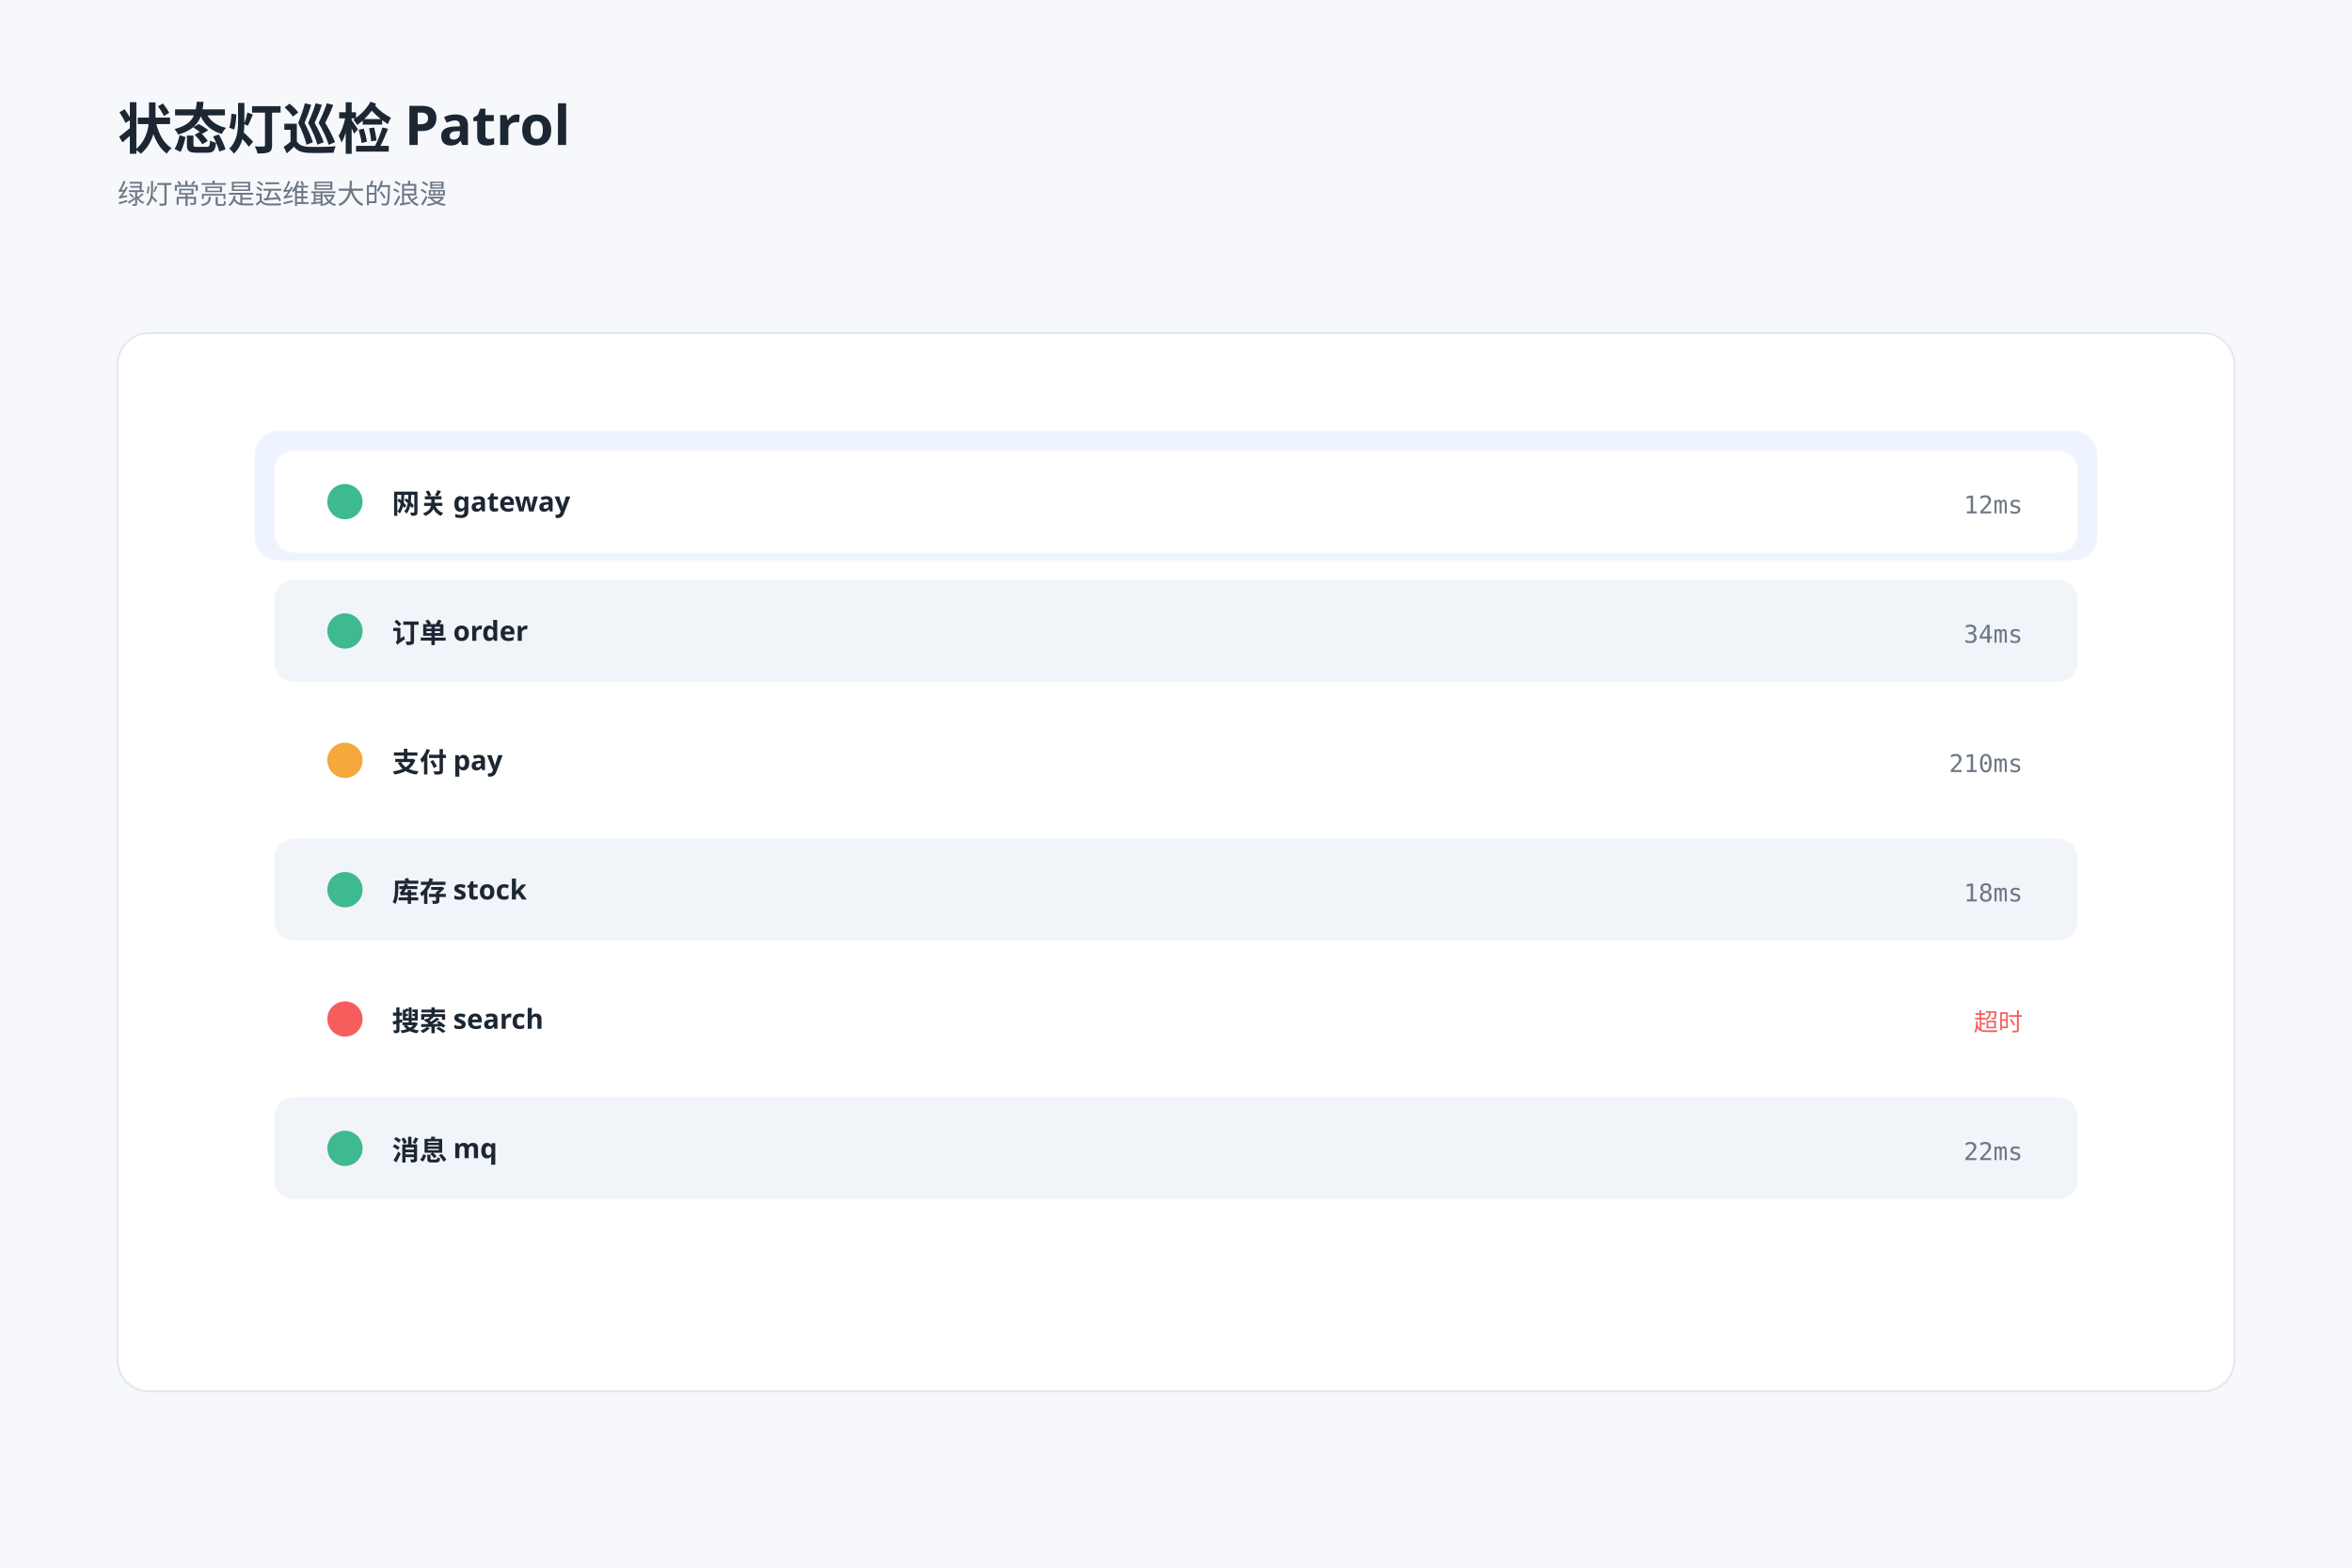
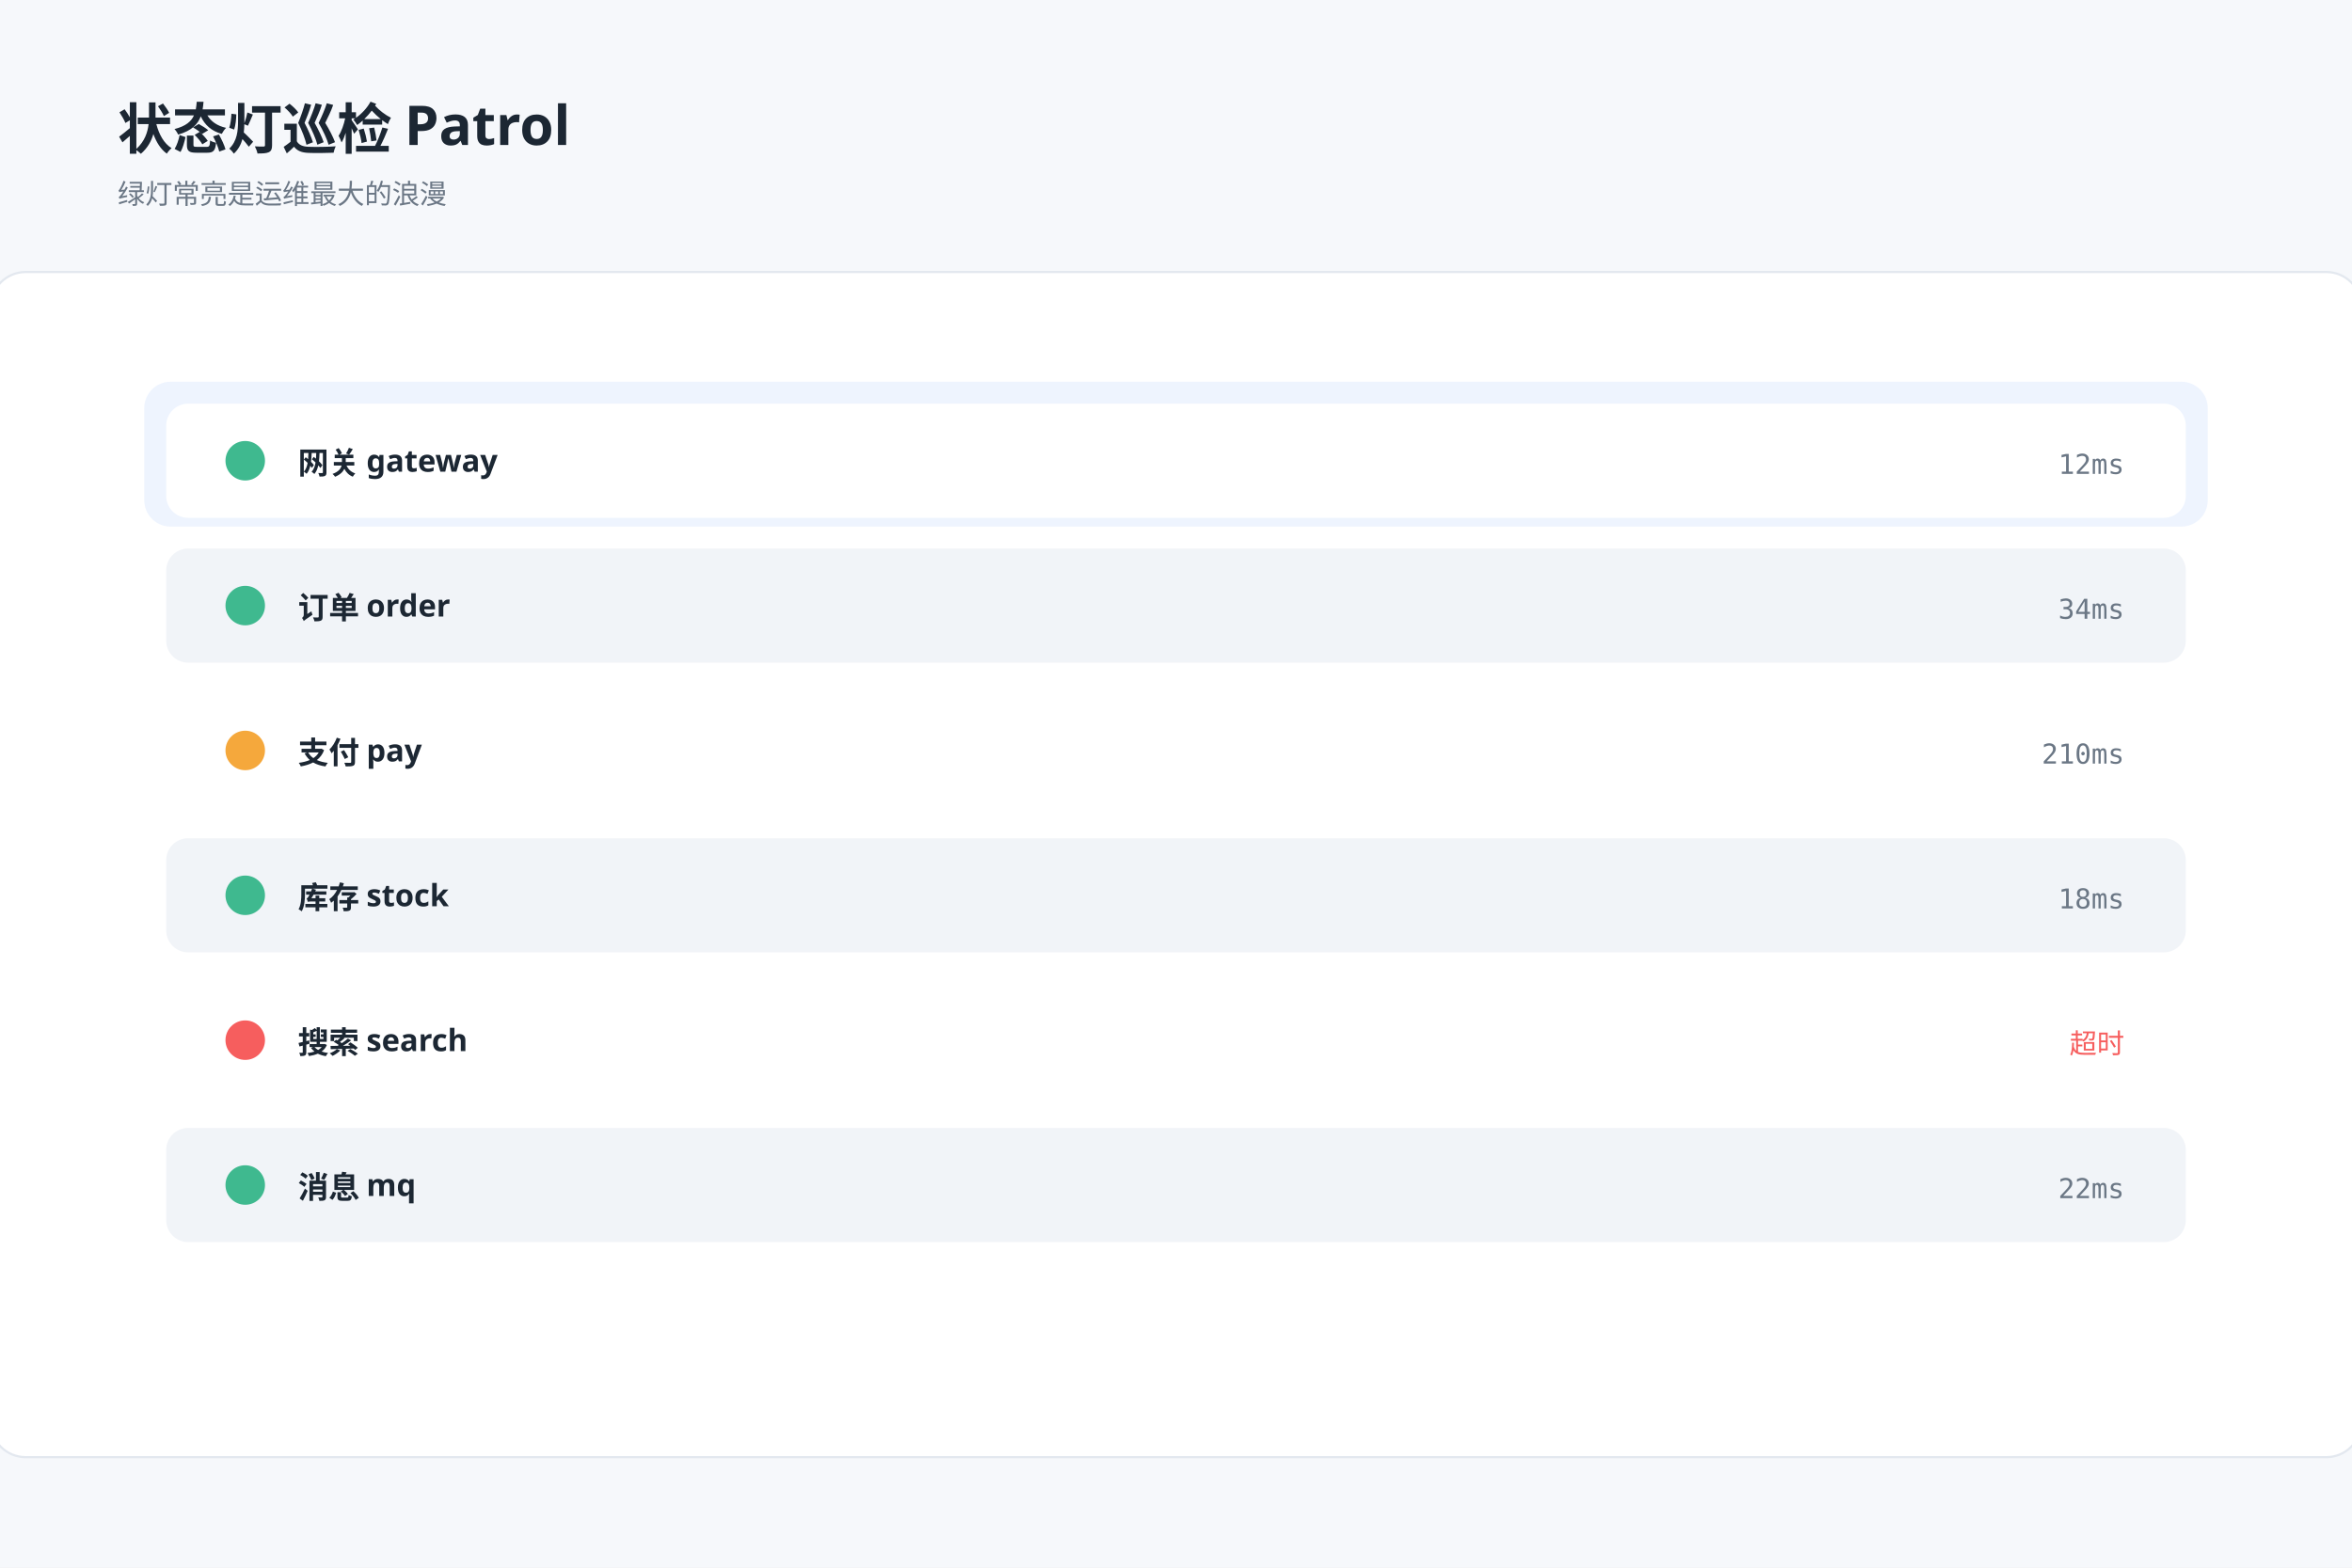
<svg xmlns="http://www.w3.org/2000/svg" width="1200" height="800" viewBox="0 0 1200 800" font-family="PingFang SC, Hiragino Sans GB, Microsoft YaHei, sans-serif">
  <rect width="1200" height="800" fill="#f6f8fb" />
  <text x="60" y="76" font-size="28" font-weight="700" fill="#1c2733">状态灯巡检 Patrol</text>
  <text x="60" y="104" font-size="14" fill="#6b7785">绿灯常亮是运维最大的浪漫</text>
-   <g>
-     <rect x="60" y="170" width="1080" height="540" rx="16" fill="#ffffff" stroke="#e3e8ef" />
-     <rect x="130" y="220" width="940" height="66" rx="12" fill="#4f8ef7" opacity="0.10">
-       <animate attributeName="y" values="220;620;220" dur="4.5s" repeatCount="indefinite" />
-     </rect>
-     <rect x="140" y="230" width="920" height="52" rx="10" fill="#fff" />
-     <circle cx="176" cy="256" r="9" fill="#3fb98f">
-       <animate attributeName="opacity" values="1;0.45;1" dur="2s" begin="0.0s" repeatCount="indefinite" />
-     </circle>
-     <text x="200" y="262" font-size="14" fill="#1c2733" text-anchor="start" font-weight="600">网关 gateway</text>
-     <text x="1032" y="262" font-size="12.5" fill="#6b7785" text-anchor="end" font-family="SFMono-Regular, Menlo, monospace">12ms</text>
-     <rect x="140" y="296" width="920" height="52" rx="10" fill="#f1f4f8" />
-     <circle cx="176" cy="322" r="9" fill="#3fb98f">
-       <animate attributeName="opacity" values="1;0.45;1" dur="2s" begin="0.3s" repeatCount="indefinite" />
-     </circle>
-     <text x="200" y="328" font-size="14" fill="#1c2733" text-anchor="start" font-weight="600">订单 order</text>
-     <text x="1032" y="328" font-size="12.5" fill="#6b7785" text-anchor="end" font-family="SFMono-Regular, Menlo, monospace">34ms</text>
-     <rect x="140" y="362" width="920" height="52" rx="10" fill="#fff" />
-     <circle cx="176" cy="388" r="9" fill="#f5a83c">
-       <animate attributeName="opacity" values="1;0.45;1" dur="2s" begin="0.6s" repeatCount="indefinite" />
-     </circle>
-     <text x="200" y="394" font-size="14" fill="#1c2733" text-anchor="start" font-weight="600">支付 pay</text>
-     <text x="1032" y="394" font-size="12.5" fill="#6b7785" text-anchor="end" font-family="SFMono-Regular, Menlo, monospace">210ms</text>
-     <rect x="140" y="428" width="920" height="52" rx="10" fill="#f1f4f8" />
-     <circle cx="176" cy="454" r="9" fill="#3fb98f">
-       <animate attributeName="opacity" values="1;0.45;1" dur="2s" begin="0.9s" repeatCount="indefinite" />
-     </circle>
-     <text x="200" y="460" font-size="14" fill="#1c2733" text-anchor="start" font-weight="600">库存 stock</text>
-     <text x="1032" y="460" font-size="12.5" fill="#6b7785" text-anchor="end" font-family="SFMono-Regular, Menlo, monospace">18ms</text>
-     <rect x="140" y="494" width="920" height="52" rx="10" fill="#fff" />
-     <circle cx="176" cy="520" r="9" fill="#f65e5e">
-       <animate attributeName="opacity" values="1;0.45;1" dur="2s" begin="1.2s" repeatCount="indefinite" />
-     </circle>
-     <text x="200" y="526" font-size="14" fill="#1c2733" text-anchor="start" font-weight="600">搜索 search</text>
-     <text x="1032" y="526" font-size="12.5" fill="#f65e5e" text-anchor="end" font-family="SFMono-Regular, Menlo, monospace">超时</text>
-     <rect x="140" y="560" width="920" height="52" rx="10" fill="#f1f4f8" />
-     <circle cx="176" cy="586" r="9" fill="#3fb98f">
-       <animate attributeName="opacity" values="1;0.45;1" dur="2s" begin="1.5s" repeatCount="indefinite" />
-     </circle>
-     <text x="200" y="592" font-size="14" fill="#1c2733" text-anchor="start" font-weight="600">消息 mq</text>
-     <text x="1032" y="592" font-size="12.5" fill="#6b7785" text-anchor="end" font-family="SFMono-Regular, Menlo, monospace">22ms</text>
+   <g transform="translate(600,430) scale(1.12) translate(-600,-430)">
+     <g>
+       <rect x="60" y="170" width="1080" height="540" rx="16" fill="#ffffff" stroke="#e3e8ef" />
+       <rect x="130" y="220" width="940" height="66" rx="12" fill="#4f8ef7" opacity="0.10">
+         <animate attributeName="y" values="220;620;220" dur="4.5s" repeatCount="indefinite" />
+       </rect>
+       <rect x="140" y="230" width="920" height="52" rx="10" fill="#fff" />
+       <circle cx="176" cy="256" r="9" fill="#3fb98f">
+         <animate attributeName="opacity" values="1;0.45;1" dur="2s" begin="0.0s" repeatCount="indefinite" />
+       </circle>
+       <text x="200" y="262" font-size="14" fill="#1c2733" text-anchor="start" font-weight="600">网关 gateway</text>
+       <text x="1032" y="262" font-size="12.5" fill="#6b7785" text-anchor="end" font-family="SFMono-Regular, Menlo, monospace">12ms</text>
+       <rect x="140" y="296" width="920" height="52" rx="10" fill="#f1f4f8" />
+       <circle cx="176" cy="322" r="9" fill="#3fb98f">
+         <animate attributeName="opacity" values="1;0.45;1" dur="2s" begin="0.3s" repeatCount="indefinite" />
+       </circle>
+       <text x="200" y="328" font-size="14" fill="#1c2733" text-anchor="start" font-weight="600">订单 order</text>
+       <text x="1032" y="328" font-size="12.5" fill="#6b7785" text-anchor="end" font-family="SFMono-Regular, Menlo, monospace">34ms</text>
+       <rect x="140" y="362" width="920" height="52" rx="10" fill="#fff" />
+       <circle cx="176" cy="388" r="9" fill="#f5a83c">
+         <animate attributeName="opacity" values="1;0.45;1" dur="2s" begin="0.6s" repeatCount="indefinite" />
+       </circle>
+       <text x="200" y="394" font-size="14" fill="#1c2733" text-anchor="start" font-weight="600">支付 pay</text>
+       <text x="1032" y="394" font-size="12.5" fill="#6b7785" text-anchor="end" font-family="SFMono-Regular, Menlo, monospace">210ms</text>
+       <rect x="140" y="428" width="920" height="52" rx="10" fill="#f1f4f8" />
+       <circle cx="176" cy="454" r="9" fill="#3fb98f">
+         <animate attributeName="opacity" values="1;0.45;1" dur="2s" begin="0.9s" repeatCount="indefinite" />
+       </circle>
+       <text x="200" y="460" font-size="14" fill="#1c2733" text-anchor="start" font-weight="600">库存 stock</text>
+       <text x="1032" y="460" font-size="12.5" fill="#6b7785" text-anchor="end" font-family="SFMono-Regular, Menlo, monospace">18ms</text>
+       <rect x="140" y="494" width="920" height="52" rx="10" fill="#fff" />
+       <circle cx="176" cy="520" r="9" fill="#f65e5e">
+         <animate attributeName="opacity" values="1;0.45;1" dur="2s" begin="1.2s" repeatCount="indefinite" />
+       </circle>
+       <text x="200" y="526" font-size="14" fill="#1c2733" text-anchor="start" font-weight="600">搜索 search</text>
+       <text x="1032" y="526" font-size="12.5" fill="#f65e5e" text-anchor="end" font-family="SFMono-Regular, Menlo, monospace">超时</text>
+       <rect x="140" y="560" width="920" height="52" rx="10" fill="#f1f4f8" />
+       <circle cx="176" cy="586" r="9" fill="#3fb98f">
+         <animate attributeName="opacity" values="1;0.45;1" dur="2s" begin="1.5s" repeatCount="indefinite" />
+       </circle>
+       <text x="200" y="592" font-size="14" fill="#1c2733" text-anchor="start" font-weight="600">消息 mq</text>
+       <text x="1032" y="592" font-size="12.5" fill="#6b7785" text-anchor="end" font-family="SFMono-Regular, Menlo, monospace">22ms</text>
+     </g>
  </g>
</svg>
